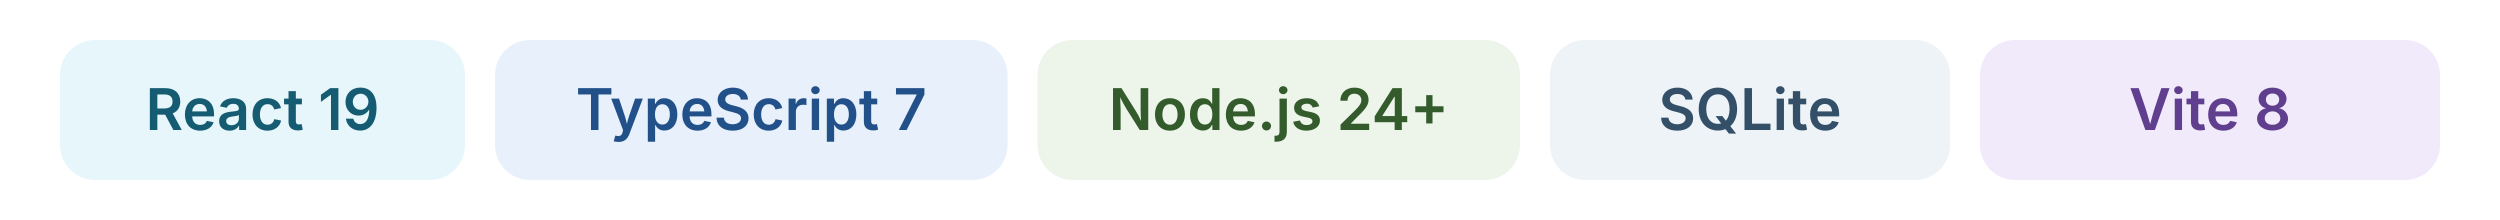
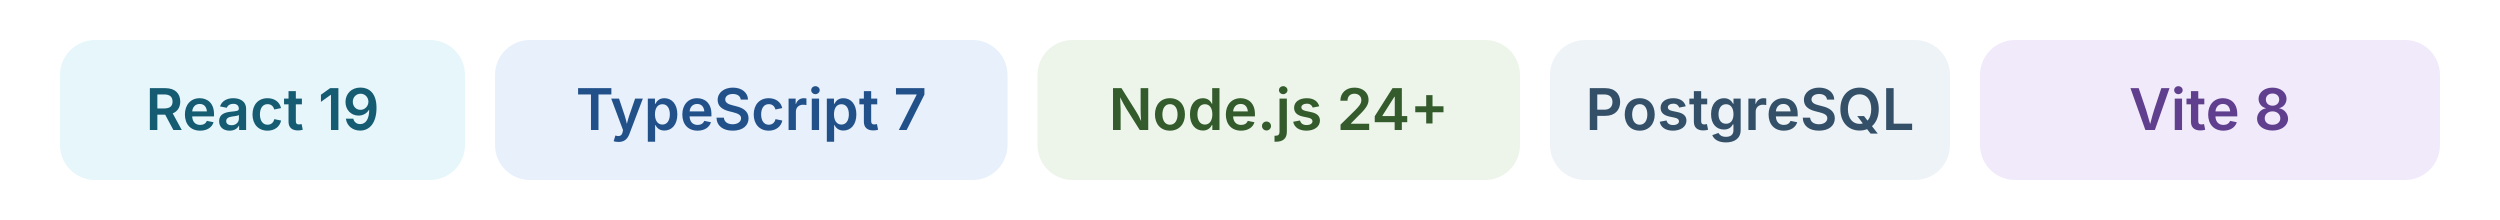
<svg xmlns="http://www.w3.org/2000/svg" width="1000" height="88" viewBox="0 0 1000 88" role="img" aria-labelledby="title desc">
  <g font-family="Inter, 'Segoe UI', Arial, sans-serif" font-size="23" font-weight="600" text-anchor="middle">
    <rect x="24" y="16" width="162" height="56" rx="14" fill="#e6f6fb" />
    <text x="105" y="52" fill="#155b72">React 19</text>
    <rect x="198" y="16" width="205" height="56" rx="14" fill="#e7f0fb" />
    <text x="300.5" y="52" fill="#22518a">TypeScript 7</text>
    <rect x="415" y="16" width="193" height="56" rx="14" fill="#edf5eb" />
    <text x="511.5" y="52" fill="#345b2c">Node.js 24+</text>
    <rect x="620" y="16" width="160" height="56" rx="14" fill="#eef3f7" />
-     <text x="700" y="52" fill="#345068">SQLite</text>
+     <text x="700" y="52" fill="#345068">PostgreSQL</text>
    <rect x="792" y="16" width="184" height="56" rx="14" fill="#f1eafb" />
    <text x="884" y="52" fill="#60408e">Vite 8</text>
  </g>
</svg>
